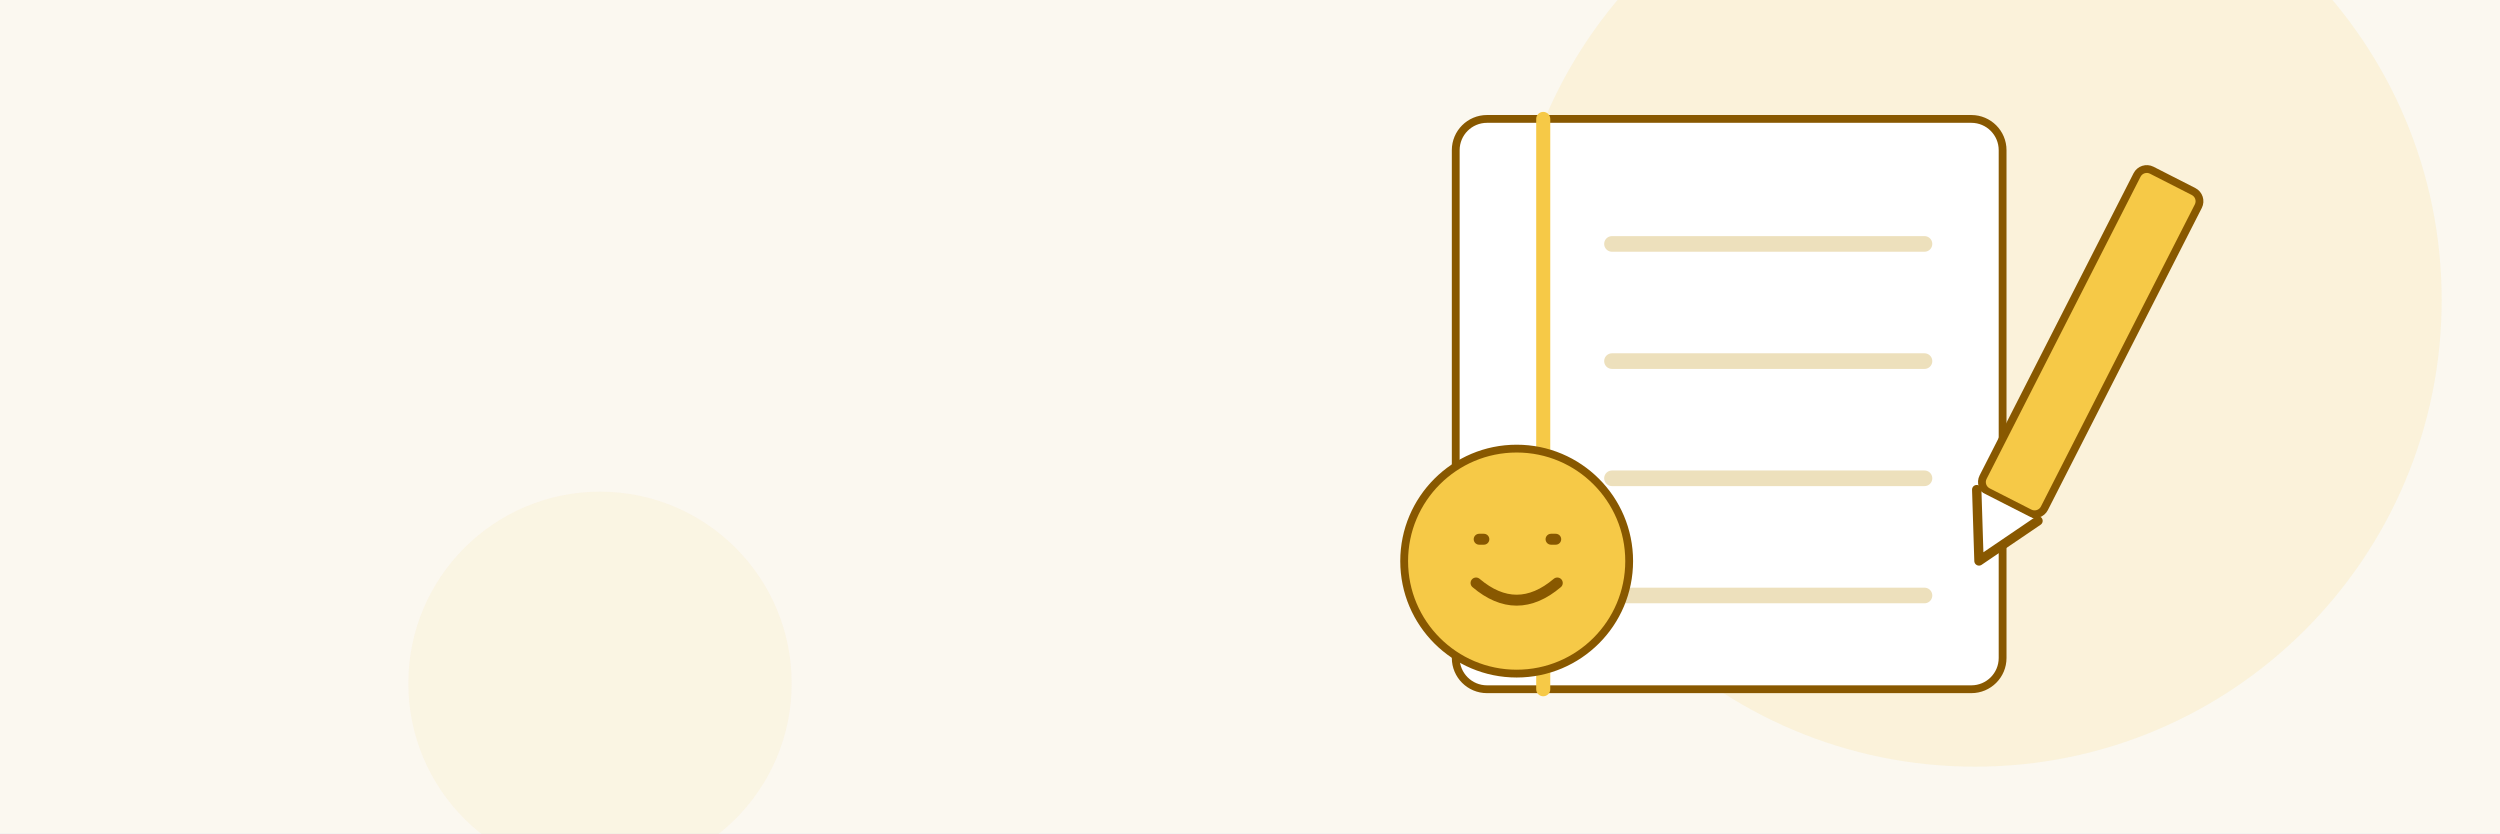
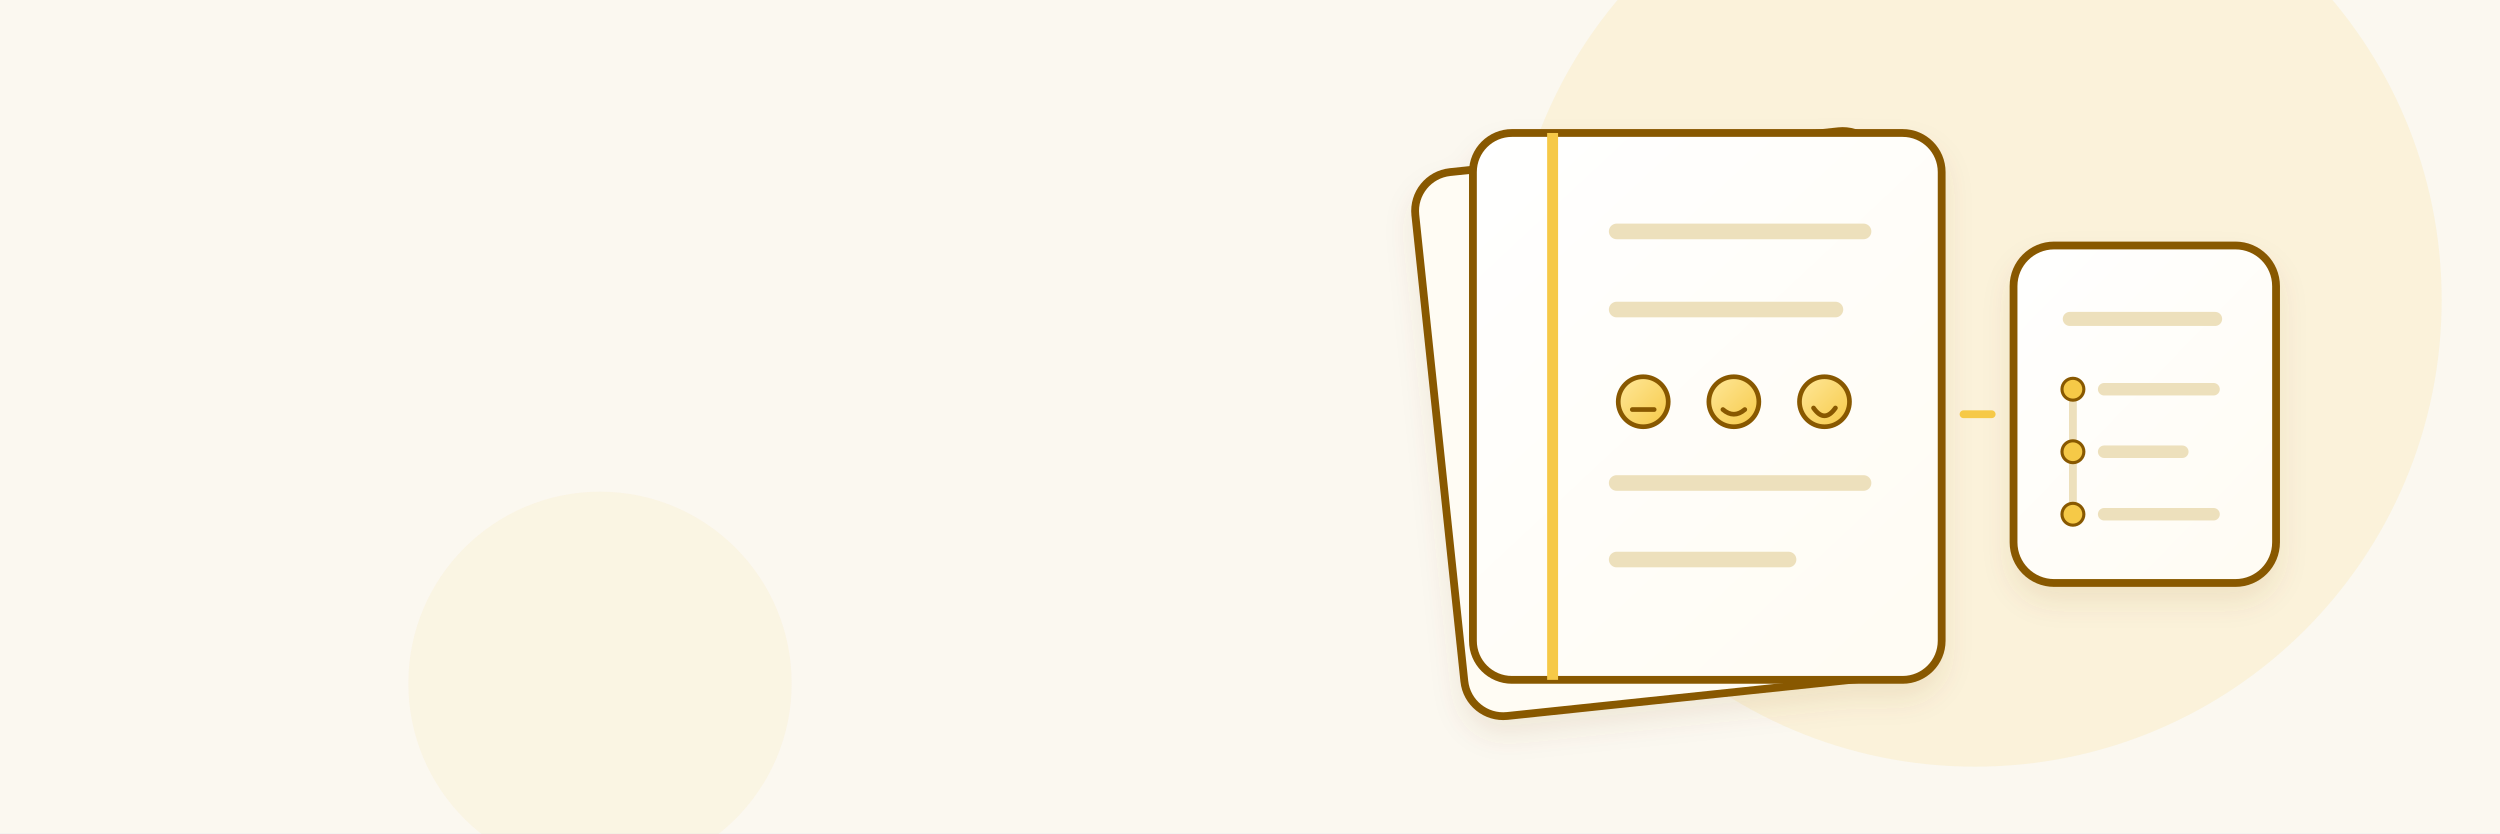
<svg xmlns="http://www.w3.org/2000/svg" viewBox="0 0 1440 480" width="1440" height="480" role="img">
+   <defs>
+     <linearGradient id="surface" x1="0" y1="0" x2=".8" y2="1">
+       <stop stop-color="#fff" />
+       <stop offset="1" stop-color="#fffcf4" />
+     </linearGradient>
+     <linearGradient id="accent" x1="0" y1="0" x2="1" y2="1">
+       <stop stop-color="#ffe89a" />
+       <stop offset="1" stop-color="#f6c947" />
+     </linearGradient>
+     <filter id="soft-shadow" x="-30%" y="-30%" width="160%" height="170%" color-interpolation-filters="sRGB">
+       <feDropShadow dx="0" dy="10" stdDeviation="9" flood-color="#885800" flood-opacity=".1" />
+     </filter>
+   </defs>
  <rect width="1440" height="480" fill="#fbf8f0" />
  <circle cx="1137.6" cy="172.8" r="268.8" fill="#f6c947" opacity=".13" />
  <circle cx="345.6" cy="393.6" r="110.4" fill="#f6c947" opacity=".08" />
  <g transform="translate(1050 235) scale(0.9)">
-     <rect x="-235" y="-185" width="350" height="365" rx="20" fill="white" stroke="#885800" stroke-width="5" />
-     <path d="M -179 -185 V 180" fill="none" stroke="#f6c947" stroke-width="9" stroke-linecap="round" stroke-linejoin="round" />
-     <path d="M -135 -105 H 65" fill="none" stroke="#ede0bc" stroke-width="10" stroke-linecap="round" stroke-linejoin="round" />
-     <path d="M -135 -30 H 65" fill="none" stroke="#ede0bc" stroke-width="10" stroke-linecap="round" stroke-linejoin="round" />
-     <path d="M -135 45 H 65" fill="none" stroke="#ede0bc" stroke-width="10" stroke-linecap="round" stroke-linejoin="round" />
-     <path d="M -135 120 H 65" fill="none" stroke="#ede0bc" stroke-width="10" stroke-linecap="round" stroke-linejoin="round" />
-     <g transform="translate(168,-38) rotate(27)">
-       <rect x="-21" y="-121" width="44" height="231" rx="7" fill="#f6c947" stroke="#885800" stroke-width="5" />
-       <path d="M -21 112 l 22 40 22 -40" fill="white" stroke="#885800" stroke-width="6" stroke-linecap="round" stroke-linejoin="round" />
+     <g filter="url(#soft-shadow)">
+       <rect x="-246" y="-165" width="300" height="350" rx="25" fill="#fffcf4" stroke="#885800" stroke-width="5" transform="rotate(-6 -96 10)" />
+       <rect x="-224" y="-176" width="300" height="350" rx="25" fill="url(#surface)" stroke="#885800" stroke-width="5" />
+       <rect x="122" y="-104" width="168" height="216" rx="26" fill="url(#surface)" stroke="#885800" stroke-width="5" />
    </g>
-     <circle cx="-196" cy="98" r="72" fill="#f6c947" stroke="#885800" stroke-width="5" />
-     <path d="M -220 84 h 3 M -174 84 h 3 M -222 112 q 26 22 52 0" fill="none" stroke="#885800" stroke-width="7" stroke-linecap="round" stroke-linejoin="round" />
+     <path d="M-173-176 V174" fill="none" stroke="#f6c947" stroke-width="7" />
+     <path d="M-132-113 H26 M-132-63 H8 M-132 48 H26 M-132 97 H-22" fill="none" stroke="#ede0bc" stroke-width="10" stroke-linecap="round" />
+     <g fill="url(#accent)" stroke="#885800" stroke-width="3">
+       <circle cx="-115" cy="-4" r="16" />
+       <circle cx="-57" cy="-4" r="16" />
+       <circle cx="1" cy="-4" r="16" />
+     </g>
+     <g fill="none" stroke="#885800" stroke-width="3" stroke-linecap="round">
+       <path d="M-122 1 H-108 M-64 1 Q-57 7-50 1 M-6 0 Q1 10 8 0" />
+     </g>
+     <path d="M158-57 H251" fill="none" stroke="#ede0bc" stroke-width="9" stroke-linecap="round" />
+     <path d="M160-12 V69" fill="none" stroke="#ede0bc" stroke-width="5" />
+     <g fill="#f6c947" stroke="#885800" stroke-width="2">
+       <circle cx="160" cy="-12" r="7" />
+       <circle cx="160" cy="28" r="7" />
+       <circle cx="160" cy="68" r="7" />
+     </g>
+     <path d="M180-12 H250 M180 28 H230 M180 68 H250" fill="none" stroke="#ede0bc" stroke-width="8" stroke-linecap="round" />
+     <path d="M90 4 H108" fill="none" stroke="#f6c947" stroke-width="5" stroke-linecap="round" />
  </g>
</svg>
